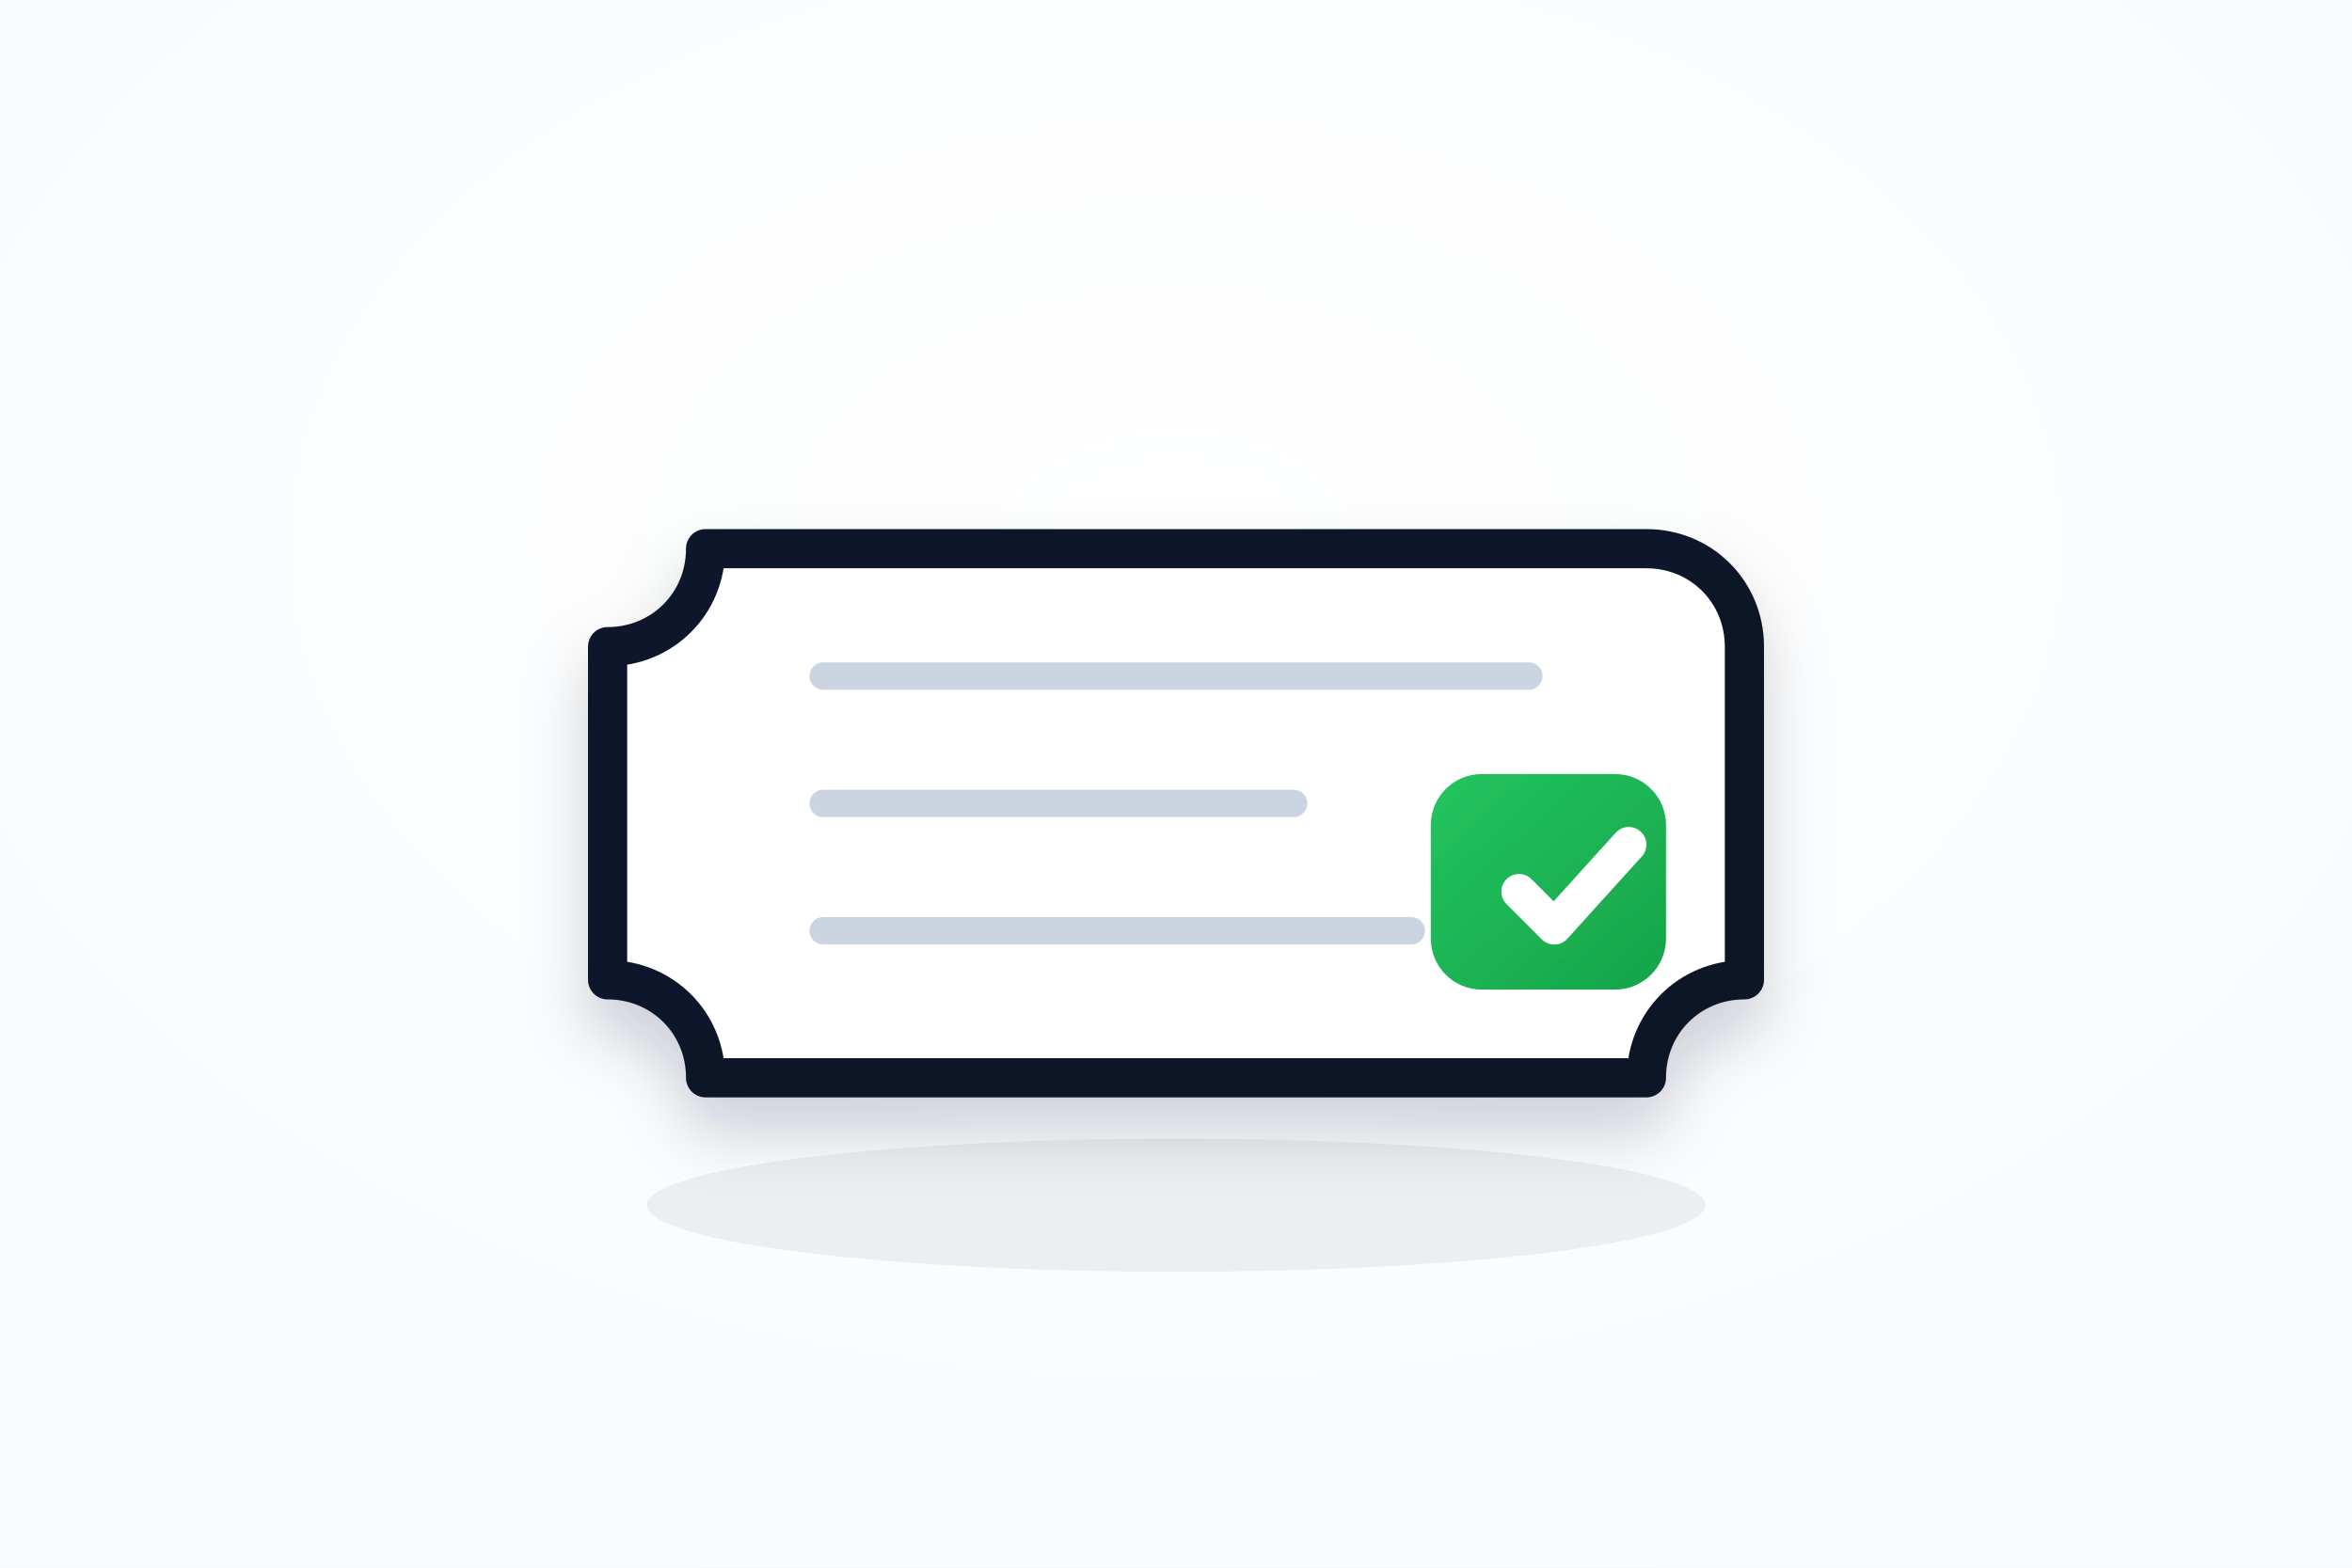
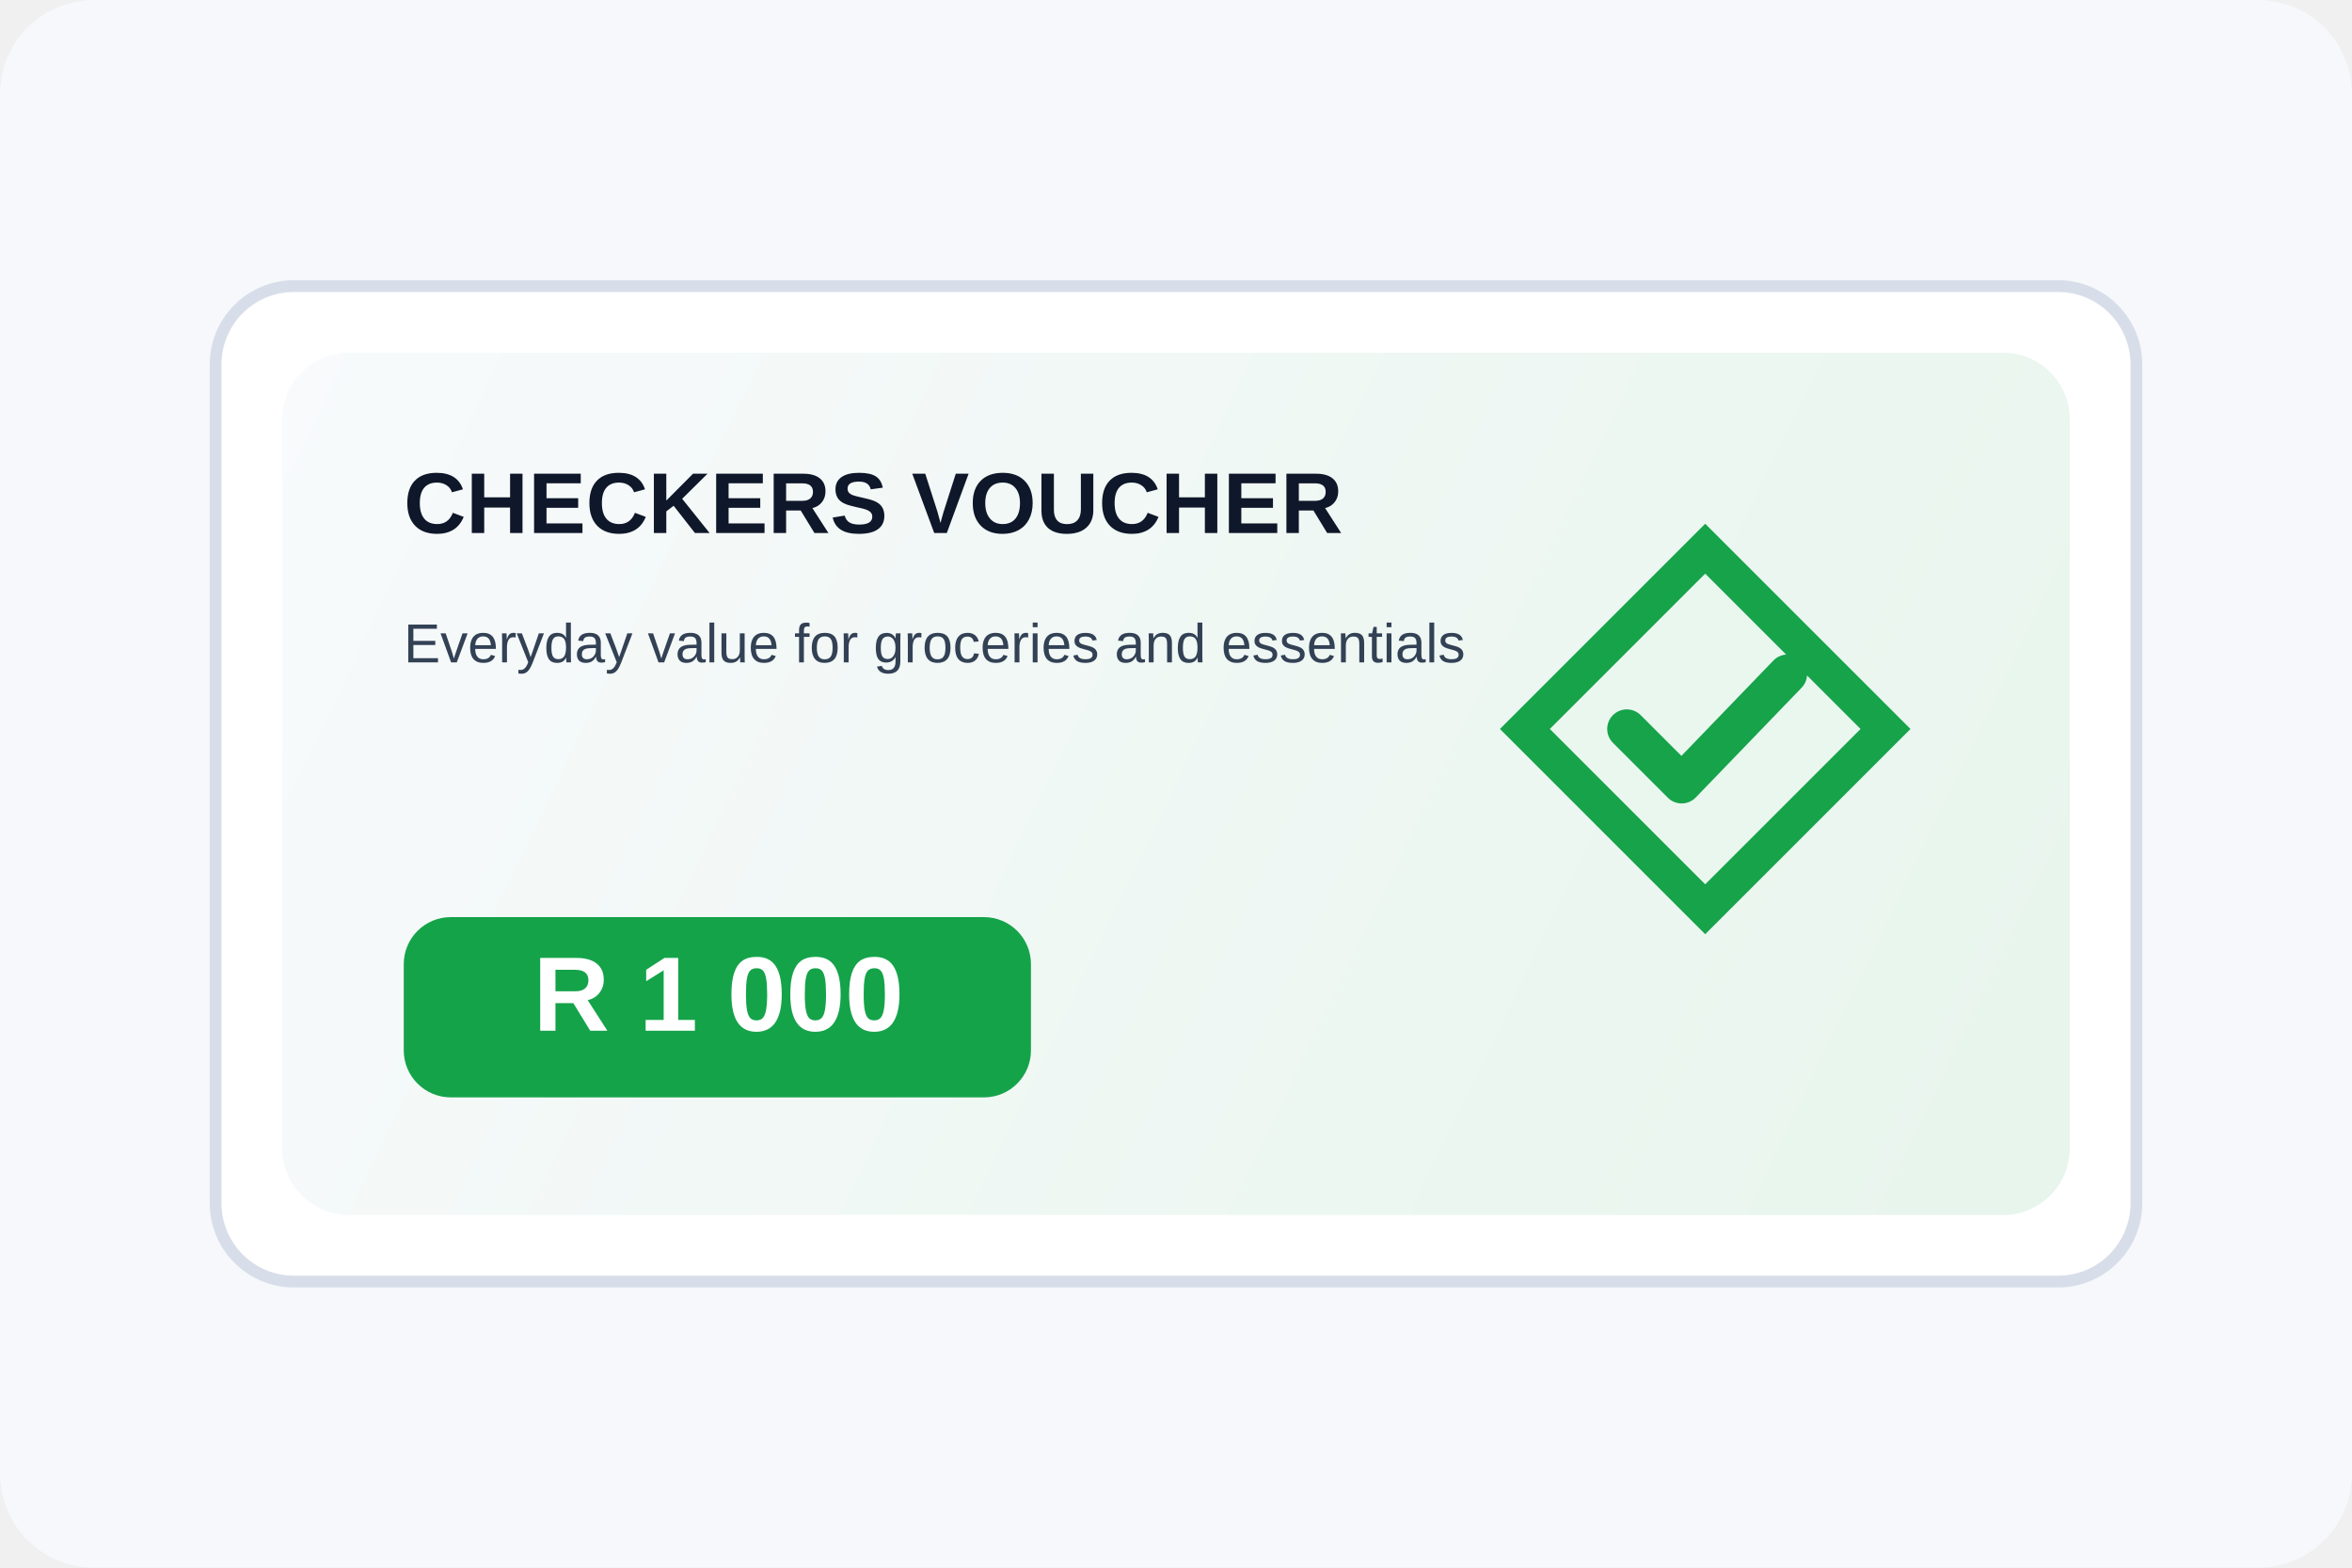
- <svg xmlns="http://www.w3.org/2000/svg" width="1200" height="800" viewBox="0 0 1200 800">
+ <svg xmlns="http://www.w3.org/2000/svg" width="1200" height="800" viewBox="0 0 1200 800" fill="none">
+   <rect width="1200" height="800" rx="48" fill="#F6F8FB" />
+   <rect x="110" y="146" width="980" height="508" rx="40" fill="#FFFFFF" />
+   <rect x="110" y="146" width="980" height="508" rx="40" stroke="#D7DEE9" stroke-width="6" />
+   <rect x="144" y="180" width="912" height="440" rx="34" fill="url(#bg)" />
+   <text x="206" y="272" fill="#0F172A" font-family="Arial, Helvetica, sans-serif" font-size="44" font-weight="800">CHECKERS VOUCHER</text>
+   <text x="206" y="338" fill="#334155" font-family="Arial, Helvetica, sans-serif" font-size="28">Everyday value for groceries and essentials</text>
+   <rect x="206" y="468" width="320" height="92" rx="24" fill="#15A34A" />
+   <text x="272" y="526" fill="#FFFFFF" font-family="Arial, Helvetica, sans-serif" font-size="54" font-weight="800">R 1 000</text>
+   <path d="M870 280L962 372L870 464L778 372L870 280Z" fill="#EAF7EF" stroke="#16A34A" stroke-width="18" />
+   <path d="M830 372L858 400L912 344" stroke="#16A34A" stroke-width="20" stroke-linecap="round" stroke-linejoin="round" />
  <defs>
-     <radialGradient id="bg" cx="50%" cy="35%" r="75%">
-       <stop offset="0%" stop-color="#ffffff" />
-       <stop offset="100%" stop-color="#f8fafc" />
-     </radialGradient>
-     <filter id="softShadow" x="-30%" y="-30%" width="160%" height="160%">
-       <feDropShadow dx="0" dy="18" stdDeviation="16" flood-color="#0f172a" flood-opacity="0.18" />
-     </filter>
-     <linearGradient id="ink" x1="0" y1="0" x2="1" y2="1">
-       <stop offset="0%" stop-color="#0f172a" />
-       <stop offset="100%" stop-color="#111827" />
-     </linearGradient>
-     <linearGradient id="accent" x1="0" y1="0" x2="1" y2="1">
-       <stop offset="0%" stop-color="#22c55e" />
-       <stop offset="100%" stop-color="#16a34a" />
+     <linearGradient id="bg" x1="144" y1="180" x2="1056" y2="620" gradientUnits="userSpaceOnUse">
+       <stop stop-color="#F8FAFC" />
+       <stop offset="1" stop-color="#E7F5EC" />
    </linearGradient>
  </defs>
-   <rect width="1200" height="800" fill="url(#bg)" />
-   <ellipse cx="600" cy="615" rx="270" ry="34" fill="#0f172a" opacity="0.06" />
-   <g filter="url(#softShadow)">
-     <path d="M360 280h480c28 0 50 22 50 50v170c-28 0-50 22-50 50H360c0-28-22-50-50-50V330c28 0 50-22 50-50z" fill="#ffffff" stroke="url(#ink)" stroke-width="20" stroke-linejoin="round" />
-     <path d="M420 345h360" stroke="#cbd5e1" stroke-width="14" stroke-linecap="round" />
-     <path d="M420 410h240" stroke="#cbd5e1" stroke-width="14" stroke-linecap="round" />
-     <path d="M420 475h300" stroke="#cbd5e1" stroke-width="14" stroke-linecap="round" />
-     <rect x="730" y="395" width="120" height="110" rx="26" fill="url(#accent)" />
-     <path d="M775 455l18 18 38-42" fill="none" stroke="#ffffff" stroke-width="18" stroke-linecap="round" stroke-linejoin="round" />
-   </g>
</svg>
